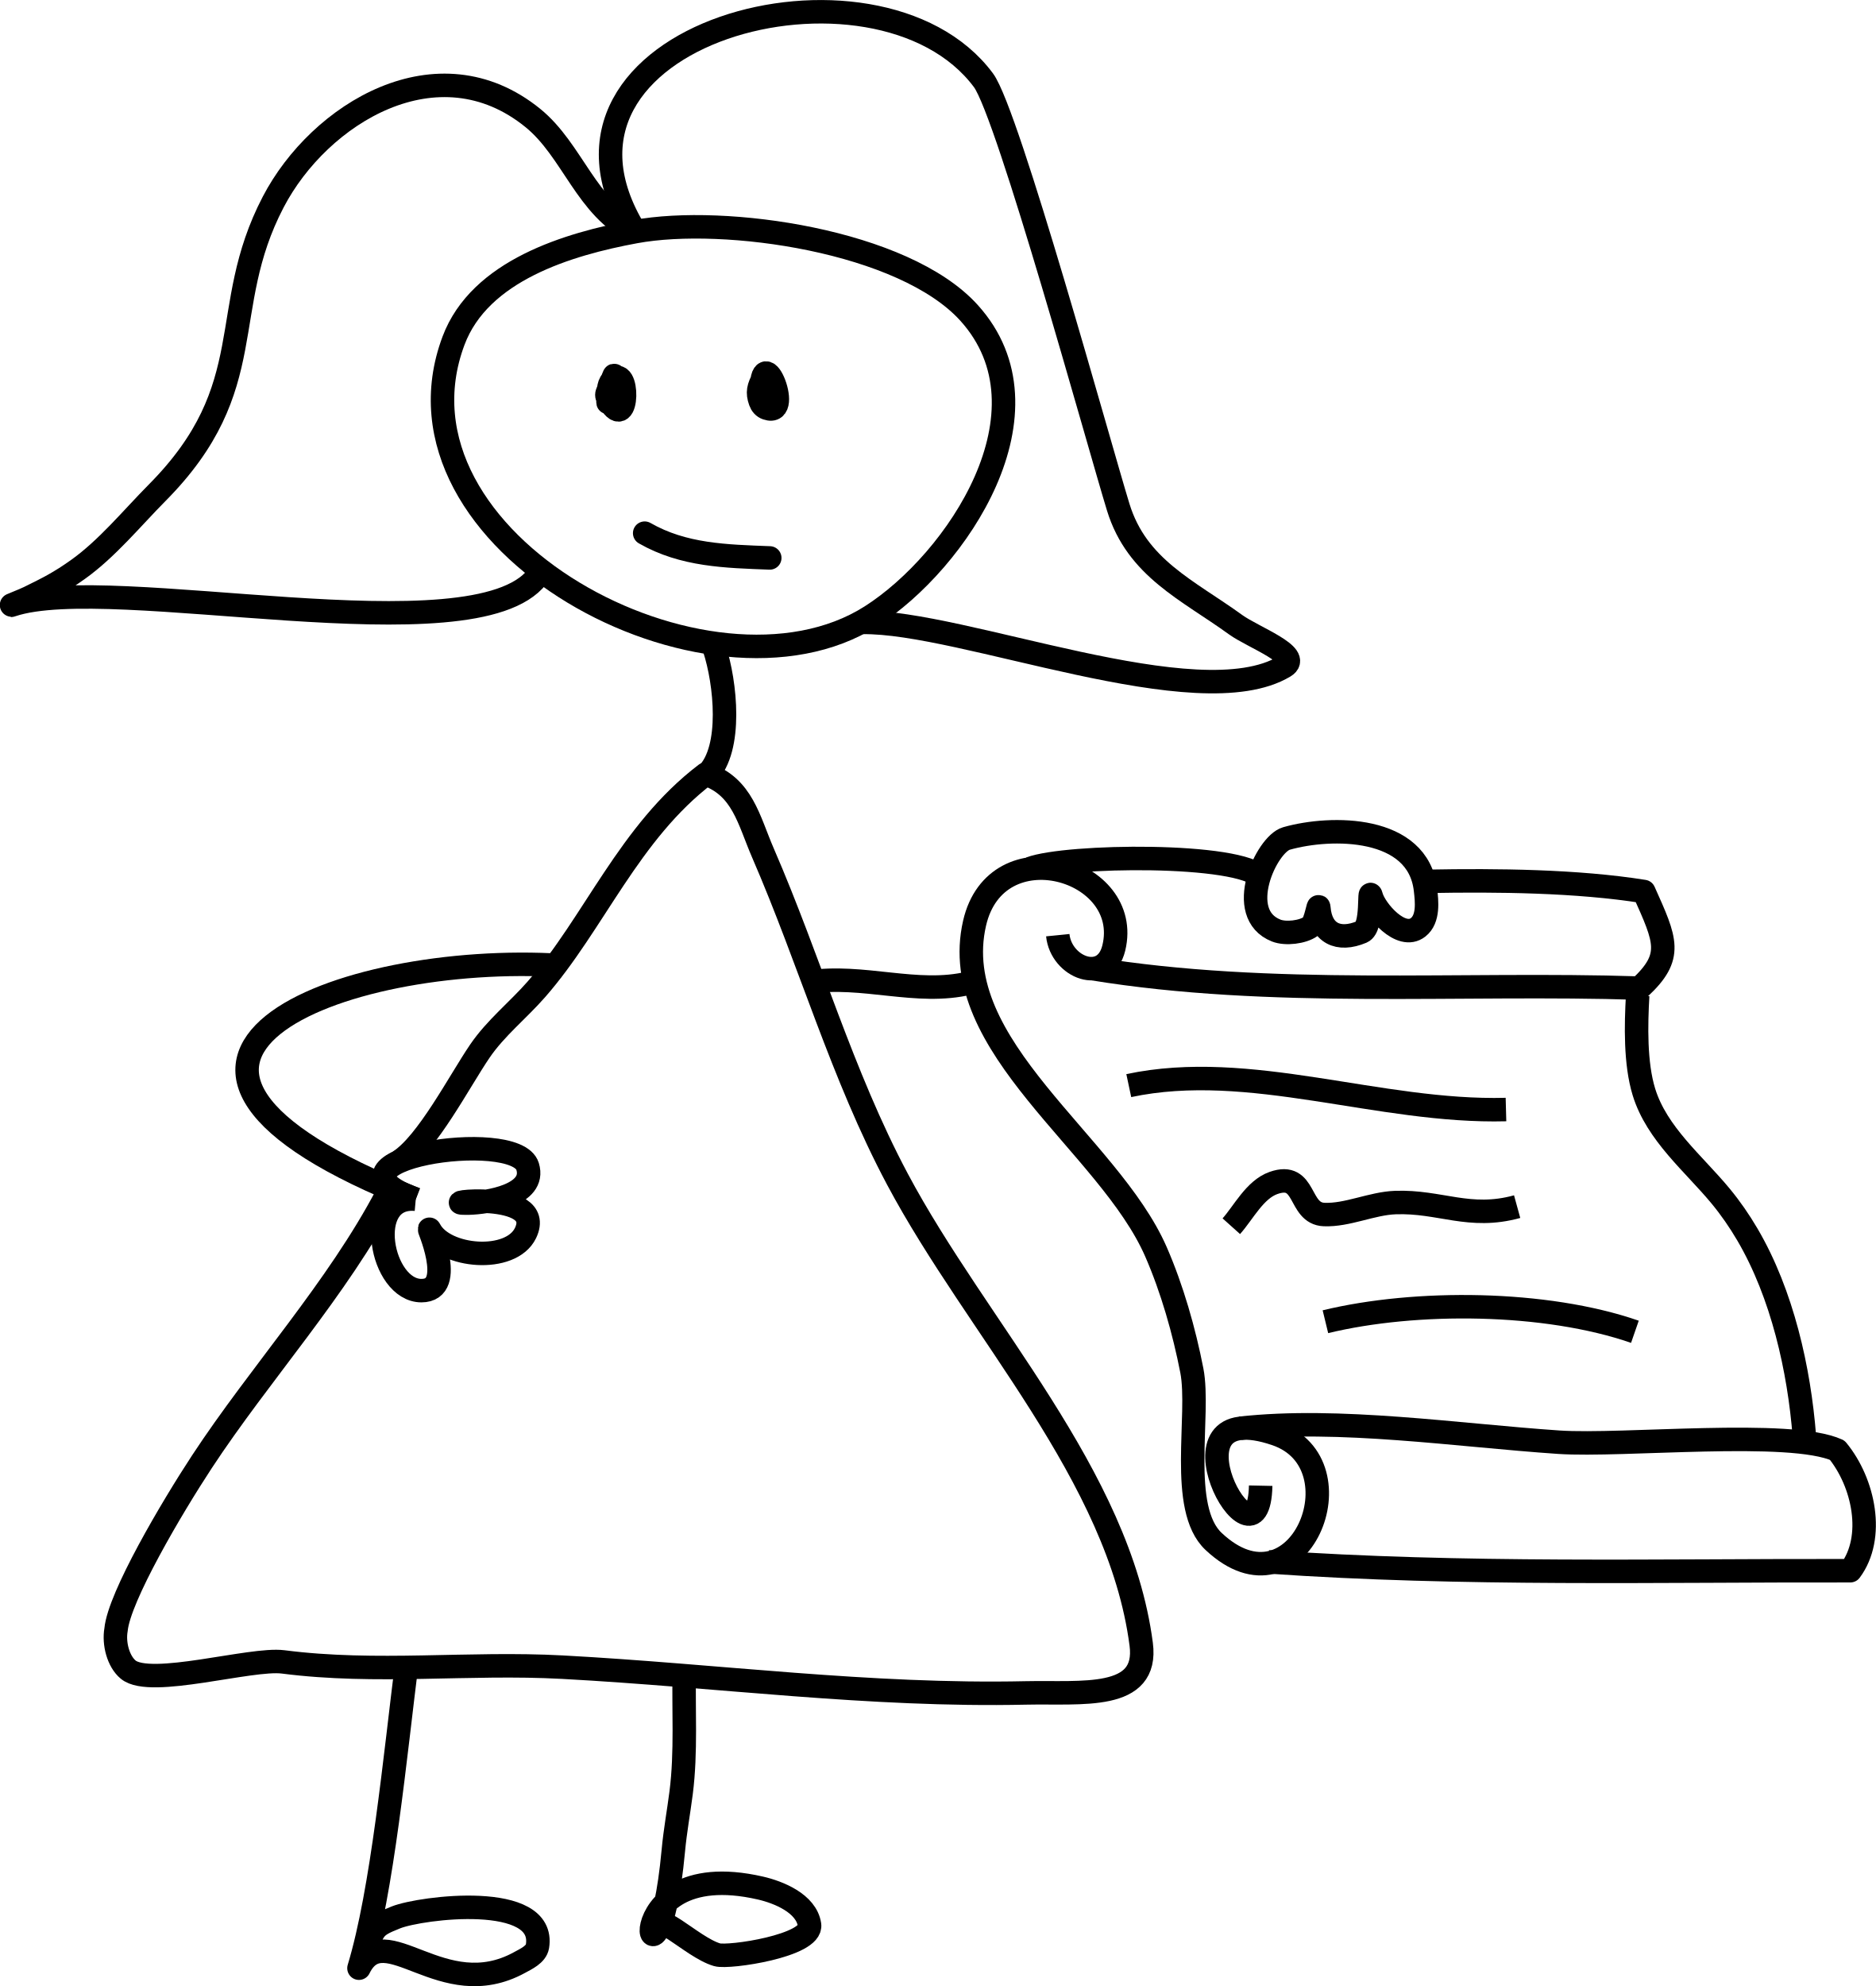
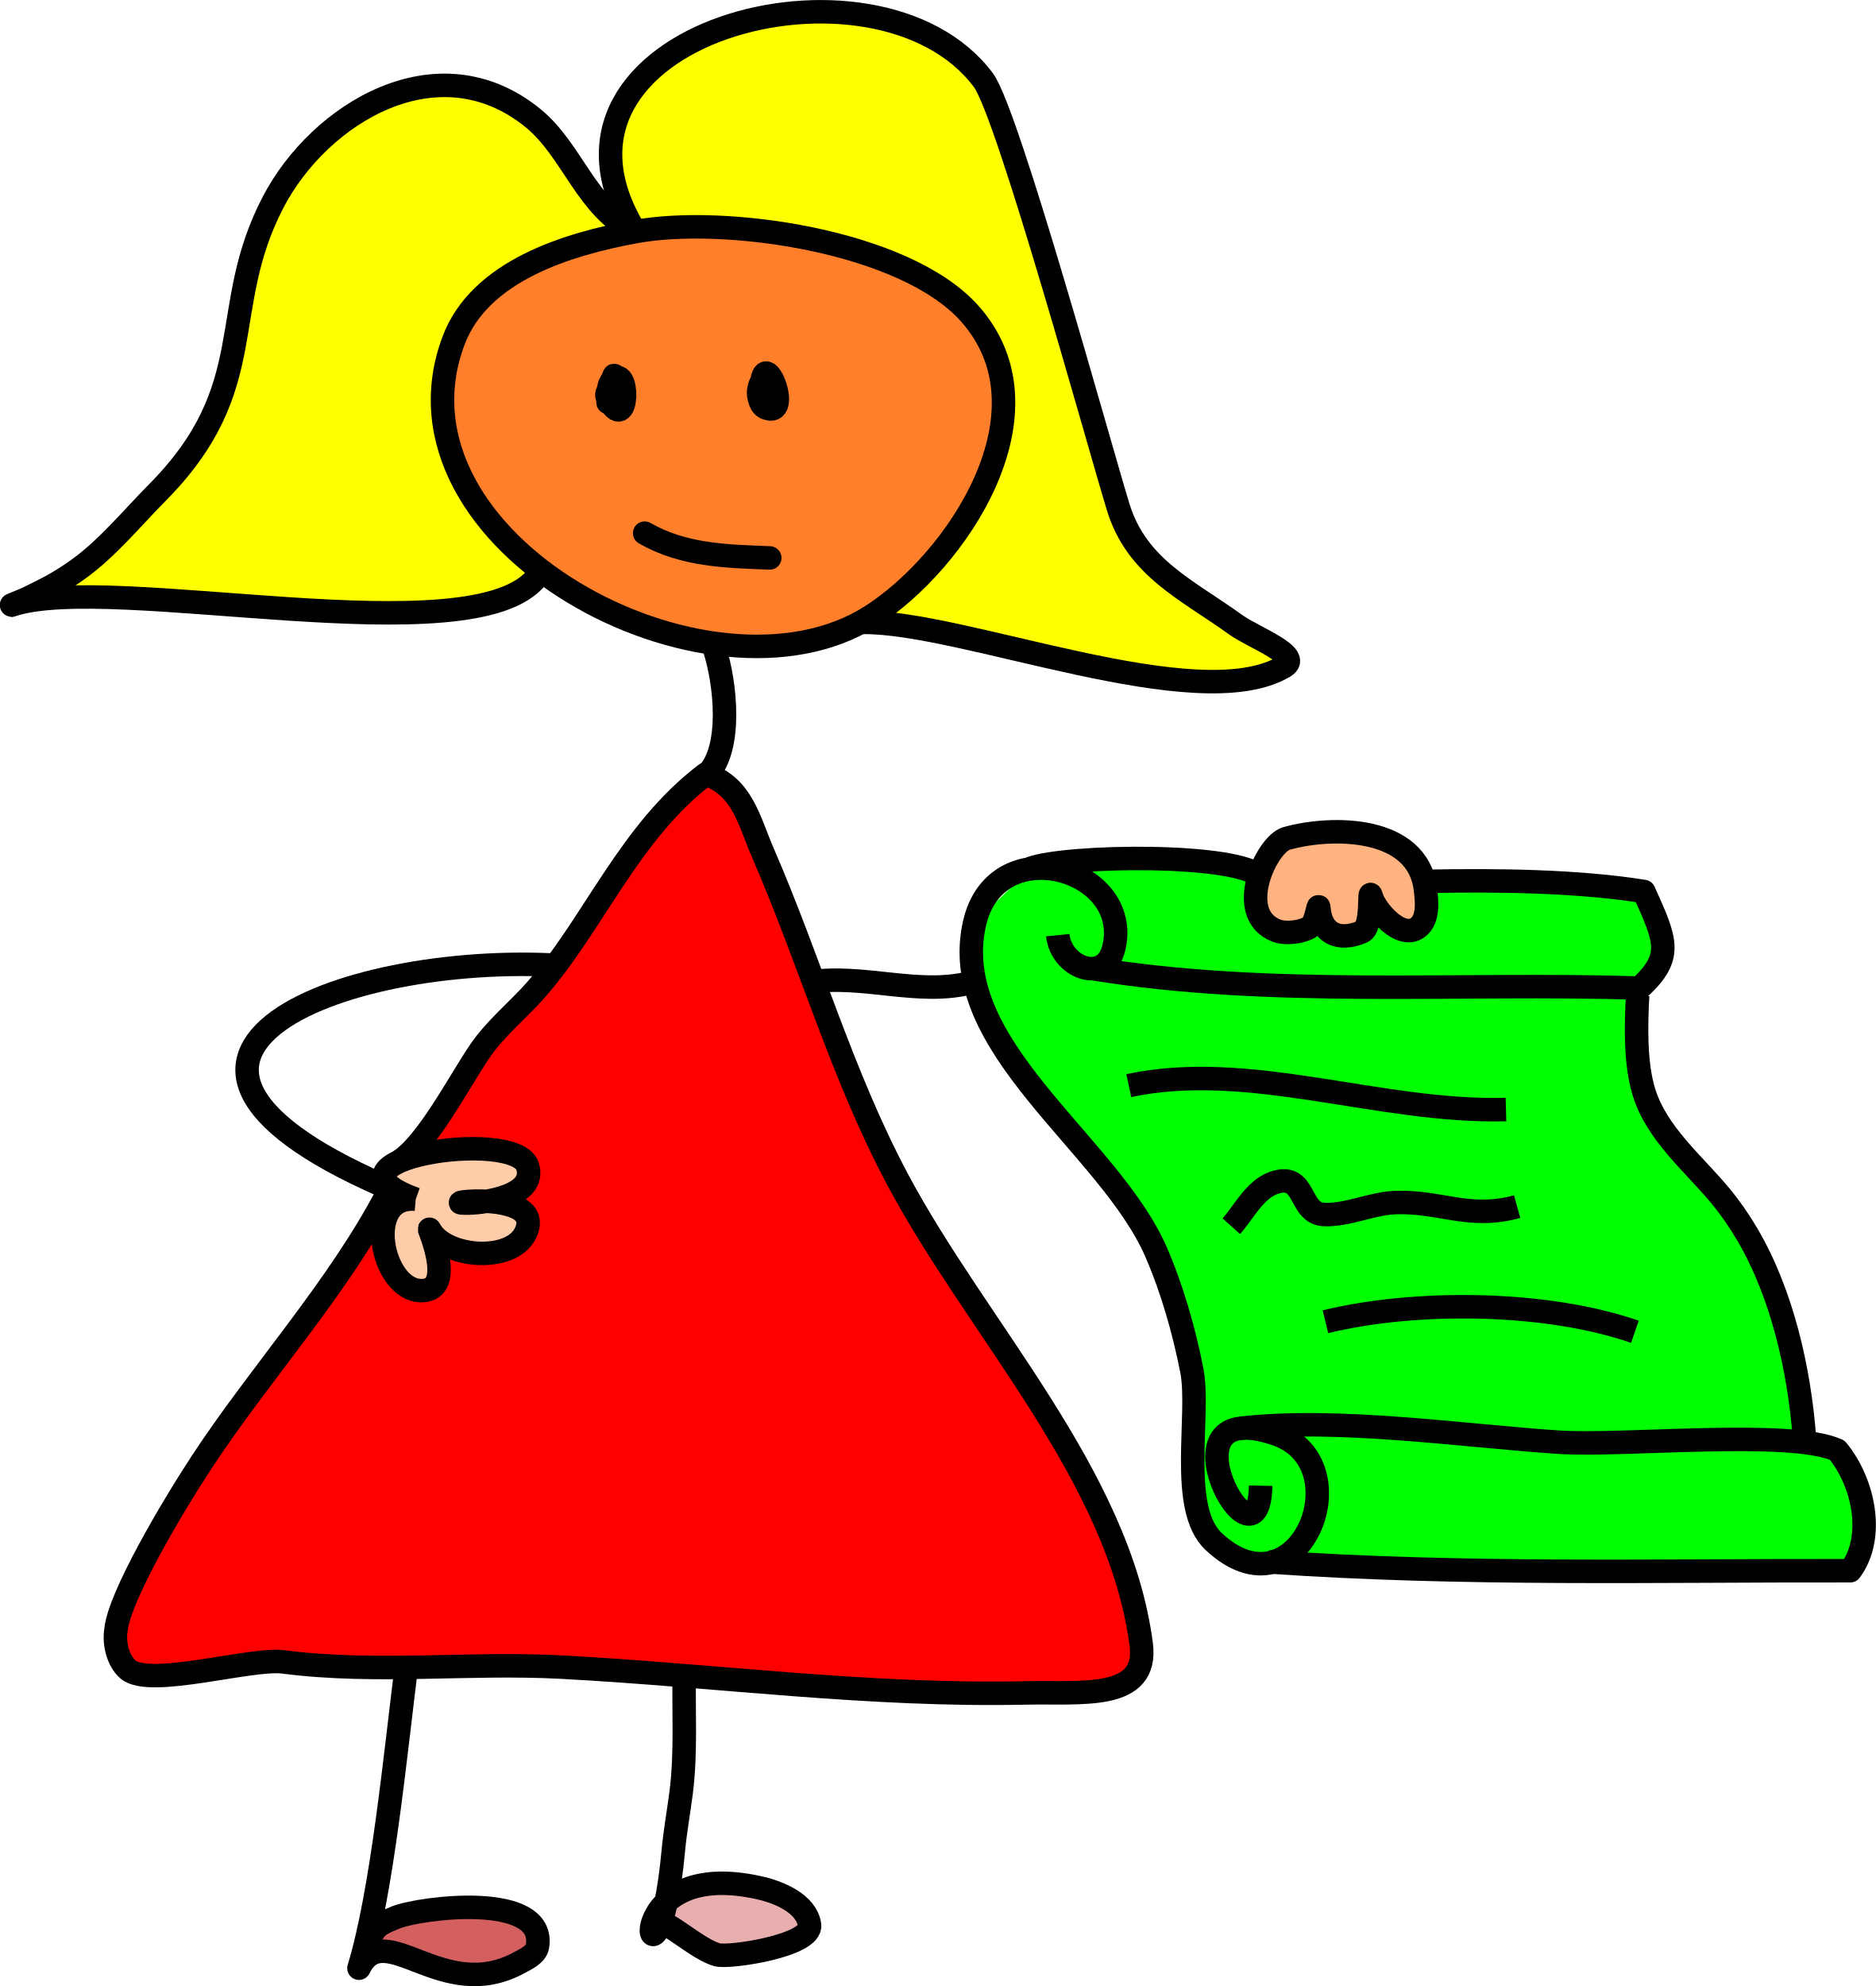
<svg xmlns="http://www.w3.org/2000/svg" width="61.14mm" height="64.716mm" viewBox="0 0 61.14 64.716" version="1.1" id="svg5">
  <defs id="defs2" />
  <g id="layer1" transform="translate(-80.42839,-179.1543)">
-     <path style="fill:none;stroke:#000000;stroke-width:0.765;stroke-linecap:butt;stroke-linejoin:round;stroke-miterlimit:4;stroke-dasharray:none;stroke-opacity:1" d="m 101.132,186.703 c -2.185,0.403 -5.064,1.264 -5.922,3.553 -2.462,6.565 8.346,12.327 13.604,8.981 2.801,-1.782 6.095,-6.683 3.197,-9.889 -2.124,-2.35 -7.963,-3.183 -10.879,-2.645 z" id="path129" />
    <path style="fill:none;stroke:#000000;stroke-width:0.765;stroke-linecap:butt;stroke-linejoin:round;stroke-miterlimit:4;stroke-dasharray:none;stroke-opacity:1" d="m 103.71,200.281 c 0.369,1.119 0.594,3.274 -0.229,4.097" id="path131" />
    <path style="fill:none;stroke:#000000;stroke-width:0.765;stroke-linecap:butt;stroke-linejoin:round;stroke-miterlimit:4;stroke-dasharray:none;stroke-opacity:1" d="m 98.743,210.618 c -7.225,-0.46 -16.289,3.075 -4.763,7.615" id="path145" />
-     <path style="fill:none;stroke:#000000;stroke-width:0.765;stroke-linecap:butt;stroke-linejoin:round;stroke-miterlimit:4;stroke-dasharray:none;stroke-opacity:1" d="m 93.979,218.233 c -1.725,-0.155 -1.137,2.978 0.184,2.978 1.197,0 0.133,-2.247 0.276,-1.978 0.483,0.905 2.64,1.089 3.116,0.103 0.706,-1.463 -3.142,-0.95 -1.851,-0.977 0.585,-0.013 2.21,-0.249 1.92,-1.196 -0.39,-1.278 -7.218,-0.207 -3.645,1.069" id="path147" />
-     <path style="fill:none;stroke:#000000;stroke-width:0.765;stroke-linecap:butt;stroke-linejoin:round;stroke-miterlimit:4;stroke-dasharray:none;stroke-opacity:1" d="m 93.707,233.191 c -0.405,3.215 -0.816,7.582 -1.579,10.099 0.513,-1.301 0.352,-1.317 1.207,-1.656 0.817,-0.323 4.899,-0.841 4.611,0.943 -0.043,0.266 -0.379,0.415 -0.586,0.529 -2.528,1.386 -4.394,-1.519 -5.232,0.184" id="path149" />
-     <path style="fill:none;stroke:#000000;stroke-width:0.765;stroke-linecap:butt;stroke-linejoin:round;stroke-miterlimit:4;stroke-dasharray:none;stroke-opacity:1" d="m 102.731,233.516 c -0.031,1.343 0.068,2.723 -0.103,4.059 -0.08,0.624 -0.194,1.239 -0.253,1.874 -0.558,6.03 -2.239,0.063 2.84,1.23 0.581,0.134 1.492,0.494 1.598,1.196 0.103,0.683 -2.632,1.089 -3.013,0.977 -0.859,-0.251 -2.127,-1.671 -1.999,-0.715" id="path151" />
-     <path style="fill:none;stroke:#000000;stroke-width:0.765;stroke-linecap:butt;stroke-linejoin:round;stroke-miterlimit:4;stroke-dasharray:none;stroke-opacity:1" d="m 101.132,186.703 c -1.594,-0.758 -2.036,-2.647 -3.335,-3.703 -3.095,-2.515 -6.957,-0.152 -8.464,2.737 -1.837,3.521 -0.345,6.008 -3.783,9.475 -0.816,0.823 -1.631,1.821 -2.576,2.495 -0.612,0.437 -0.99,0.62 -1.598,0.92 -0.18,0.089 -0.742,0.305 -0.552,0.241 3.245,-1.082 15.051,1.729 17.111,-0.92" id="path167" />
-     <path style="fill:none;stroke:#000000;stroke-width:0.765;stroke-linecap:butt;stroke-linejoin:round;stroke-miterlimit:4;stroke-dasharray:none;stroke-opacity:1" d="m 101.132,186.703 c -3.971,-6.457 7.882,-9.604 11.35,-4.933 0.801,1.079 3.779,11.919 4.393,13.914 0.611,1.985 2.267,2.698 3.829,3.829 0.564,0.408 2.184,0.999 1.587,1.357 -2.82,1.692 -10.517,-1.488 -13.754,-1.433" id="path169" />
+     <path style="fill:#d35f5f;stroke:#000000;stroke-width:0.765;stroke-linecap:butt;stroke-linejoin:round;stroke-miterlimit:4;stroke-dasharray:none;stroke-opacity:1" d="m 93.707,233.191 c -0.405,3.215 -0.816,7.582 -1.579,10.099 0.513,-1.301 0.352,-1.317 1.207,-1.656 0.817,-0.323 4.899,-0.841 4.611,0.943 -0.043,0.266 -0.379,0.415 -0.586,0.529 -2.528,1.386 -4.394,-1.519 -5.232,0.184" id="path149" />
+     <path style="fill:#e9afaf;stroke:#000000;stroke-width:0.765;stroke-linecap:butt;stroke-linejoin:round;stroke-miterlimit:4;stroke-dasharray:none;stroke-opacity:1" d="m 102.731,233.516 c -0.031,1.343 0.068,2.723 -0.103,4.059 -0.08,0.624 -0.194,1.239 -0.253,1.874 -0.558,6.03 -2.239,0.063 2.84,1.23 0.581,0.134 1.492,0.494 1.598,1.196 0.103,0.683 -2.632,1.089 -3.013,0.977 -0.859,-0.251 -2.127,-1.671 -1.999,-0.715" id="path151" />
+     <path style="fill:#ffff00;stroke:#000000;stroke-width:0.765;stroke-linecap:butt;stroke-linejoin:round;stroke-miterlimit:4;stroke-dasharray:none;stroke-opacity:1" d="m 101.132,186.703 c -1.594,-0.758 -2.036,-2.647 -3.335,-3.703 -3.095,-2.515 -6.957,-0.152 -8.464,2.737 -1.837,3.521 -0.345,6.008 -3.783,9.475 -0.816,0.823 -1.631,1.821 -2.576,2.495 -0.612,0.437 -0.99,0.62 -1.598,0.92 -0.18,0.089 -0.742,0.305 -0.552,0.241 3.245,-1.082 15.051,1.729 17.111,-0.92" id="path167" />
+     <path style="fill:#ffff00;stroke:#000000;stroke-width:0.765;stroke-linecap:butt;stroke-linejoin:round;stroke-miterlimit:4;stroke-dasharray:none;stroke-opacity:1" d="m 101.132,186.703 c -3.971,-6.457 7.882,-9.604 11.35,-4.933 0.801,1.079 3.779,11.919 4.393,13.914 0.611,1.985 2.267,2.698 3.829,3.829 0.564,0.408 2.184,0.999 1.587,1.357 -2.82,1.692 -10.517,-1.488 -13.754,-1.433" id="path169" />
+     <path style="fill:#ff7f2a;stroke:#000000;stroke-width:0.765;stroke-linecap:butt;stroke-linejoin:round;stroke-miterlimit:4;stroke-dasharray:none;stroke-opacity:1" d="m 101.132,186.703 c -2.185,0.403 -5.064,1.264 -5.922,3.553 -2.462,6.565 8.346,12.327 13.604,8.981 2.801,-1.782 6.095,-6.683 3.197,-9.889 -2.124,-2.35 -7.963,-3.183 -10.879,-2.645 z" id="path129" />
    <path style="fill:none;stroke:#000000;stroke-width:0.765;stroke-linecap:butt;stroke-linejoin:round;stroke-miterlimit:4;stroke-dasharray:none;stroke-opacity:1" d="m 100.372,191.564 c -0.142,0.465 -0.247,0.388 -0.075,0.674 0.632,1.053 0.643,-1.307 0.075,-0.674 -0.131,0.146 -0.108,0.381 -0.124,0.577 -0.061,0.764 0.519,-2.079 -0.043,0.059" id="path260" />
    <path style="fill:none;stroke:#000000;stroke-width:0.765;stroke-linecap:butt;stroke-linejoin:round;stroke-miterlimit:4;stroke-dasharray:none;stroke-opacity:1" d="m 105.31,191.472 c -0.16,0.303 -0.207,0.465 -0.102,0.76 0.038,0.106 0.107,0.189 0.216,0.226 0.902,0.311 -0.289,-2.521 -0.167,-0.275" id="path262" />
    <path style="fill:none;stroke:#000000;stroke-width:0.765;stroke-linecap:round;stroke-linejoin:round;stroke-miterlimit:4;stroke-dasharray:none;stroke-opacity:1" d="m 101.44,196.528 c 1.267,0.726 2.65,0.752 4.077,0.807" id="path274" />
-     <path style="fill:none;stroke:#000000;stroke-width:0.765;stroke-linecap:butt;stroke-linejoin:round;stroke-miterlimit:4;stroke-dasharray:none;stroke-opacity:1" d="m 114.904,209.628 c 0.106,1.053 1.534,1.615 1.826,0.417 0.631,-2.594 -3.832,-3.885 -4.538,-0.807 -0.921,4.013 4.374,7.185 5.912,10.707 0.524,1.199 0.92,2.586 1.17,3.873 0.28,1.441 -0.443,4.484 0.709,5.566 2.764,2.596 4.868,-2.536 2.03,-3.501 -3.973,-1.351 -0.562,4.884 -0.496,1.684" id="path308" />
+     <path style="fill:none;stroke:#000000;stroke-width:0.765;stroke-linecap:butt;stroke-linejoin:round;stroke-miterlimit:4;stroke-dasharray:none;stroke-opacity:1" d="m 106.769,211.16 c 1.787,-0.276 3.544,0.441 5.254,0.028" id="path340" />
+     <path id="path445" style="fill:#00ff00;stroke:none;stroke-width:0.765;stroke-linecap:butt;stroke-linejoin:round;stroke-miterlimit:4;stroke-dasharray:none;stroke-opacity:1" d="m 139.236,225.949 c -0.171,-2.162 -0.715,-4.622 -1.857,-6.567 -0.259,-0.441 -0.549,-0.861 -0.873,-1.253 -0.871,-1.054 -2.081,-2.027 -2.5,-3.395 -0.285,-0.93 -0.257,-2.174 -0.203,-3.14 l 0.061,-0.242 c 1.117,-1.034 0.859,-1.547 0.142,-3.148 -2.179,-0.348 -4.797,-0.372 -7.021,-0.332 l -5.448,-0.115 c -0.678,-0.82 -6.346,-0.745 -7.529,-0.303 l -1.817,1.784 c -0.921,4.013 4.374,7.185 5.912,10.707 0.524,1.199 0.92,2.586 1.17,3.873 0.28,1.441 -0.443,4.484 0.709,5.566 l 1.782,0.665 c 6.361,0.444 12.729,0.275 18.969,0.288 0.81,-1.087 0.447,-2.866 -0.425,-3.927 z" />
    <path style="fill:none;stroke:#000000;stroke-width:0.765;stroke-linecap:butt;stroke-linejoin:round;stroke-miterlimit:4;stroke-dasharray:none;stroke-opacity:1" d="m 120.85,225.696 c 3.21,-0.359 7.095,0.232 10.382,0.454 2.093,0.141 7.548,-0.436 9.077,0.261 0.872,1.061 1.235,2.84 0.425,3.927 -6.24,-0.013 -12.608,0.155 -18.969,-0.288" id="path322" />
-     <path style="fill:none;stroke:#000000;stroke-width:0.765;stroke-linecap:butt;stroke-linejoin:round;stroke-miterlimit:4;stroke-dasharray:none;stroke-opacity:1" d="m 133.804,211.594 c -0.055,0.965 -0.082,2.21 0.203,3.14 0.419,1.368 1.629,2.34 2.5,3.395 0.324,0.392 0.614,0.812 0.873,1.253 1.142,1.945 1.687,4.405 1.857,6.567" id="path328" />
    <path style="fill:none;stroke:#000000;stroke-width:0.765;stroke-linecap:butt;stroke-linejoin:round;stroke-miterlimit:4;stroke-dasharray:none;stroke-opacity:1" d="m 117.218,214.53 c 3.948,-0.839 8.155,0.89 12.294,0.78" id="path330" />
    <path style="fill:none;stroke:#000000;stroke-width:0.765;stroke-linecap:butt;stroke-linejoin:round;stroke-miterlimit:4;stroke-dasharray:none;stroke-opacity:1" d="m 120.56,219.112 c 0.392,-0.437 0.766,-1.195 1.374,-1.409 1.086,-0.384 0.797,0.993 1.649,1.028 0.758,0.032 1.553,-0.362 2.322,-0.39 1.463,-0.053 2.412,0.562 3.971,0.133" id="path332" />
    <path style="fill:none;stroke:#000000;stroke-width:0.765;stroke-linecap:butt;stroke-linejoin:round;stroke-miterlimit:4;stroke-dasharray:none;stroke-opacity:1" d="m 123.627,222.224 c 2.943,-0.713 7.181,-0.68 10.087,0.328" id="path334" />
-     <path style="fill:none;stroke:#000000;stroke-width:0.765;stroke-linecap:butt;stroke-linejoin:round;stroke-miterlimit:4;stroke-dasharray:none;stroke-opacity:1" d="m 106.769,211.16 c 1.787,-0.276 3.544,0.441 5.254,0.028" id="path340" />
-     <path style="fill:none;stroke:#000000;stroke-width:0.765;stroke-linecap:butt;stroke-linejoin:round;stroke-miterlimit:4;stroke-dasharray:none;stroke-opacity:1" d="m 122.022,209.477 c 0.31,0.122 0.864,0.056 1.126,-0.133 0.178,-0.128 0.248,-0.822 0.266,-0.603 0.066,0.821 0.63,1.105 1.401,0.78 0.367,-0.154 0.206,-1.536 0.31,-1.152 0.118,0.433 0.967,1.442 1.525,1.002 0.348,-0.275 0.282,-0.849 0.239,-1.223 -0.237,-2.097 -3.071,-2.085 -4.531,-1.671 -0.656,0.186 -1.709,2.459 -0.335,3 z" id="path344" />
-     <path style="fill:none;stroke:#000000;stroke-width:0.765;stroke-linecap:butt;stroke-linejoin:round;stroke-miterlimit:4;stroke-dasharray:none;stroke-opacity:1" d="m 114.009,207.454 c 1.182,-0.442 6.85,-0.517 7.529,0.303" id="path1580" />
-     <path style="fill:none;stroke:#000000;stroke-width:0.765;stroke-linecap:butt;stroke-linejoin:round;stroke-miterlimit:4;stroke-dasharray:none;stroke-opacity:1" d="m 126.985,207.873 c 2.225,-0.041 4.842,-0.016 7.021,0.332 0.717,1.601 0.974,2.114 -0.142,3.148 -5.858,-0.19 -11.991,0.322 -17.851,-0.638" id="path1582" />
-     <path style="fill:none;stroke:#000000;stroke-width:0.765;stroke-linecap:butt;stroke-linejoin:round;stroke-miterlimit:4;stroke-dasharray:none;stroke-opacity:1" d="m 93.044,218.071 c -1.609,3.068 -4.15,5.846 -6.037,8.72 -0.978,1.489 -2.698,4.403 -2.797,5.47 -0.079,0.452 0.073,1.033 0.398,1.301 0.725,0.597 4.003,-0.388 5.048,-0.253 3.055,0.393 6.026,0.006 9.108,0.172 5.074,0.274 10,0.95 15.099,0.839 1.828,-0.04 4.002,0.263 3.76,-1.587 -0.718,-5.505 -5.349,-10.274 -7.946,-15.156 -1.809,-3.4 -2.849,-7.096 -4.381,-10.625 -0.47,-1.084 -0.663,-2.158 -1.865,-2.574 -2.504,1.903 -3.634,4.858 -5.522,7.016 -0.597,0.682 -1.325,1.256 -1.841,2.013 -0.666,0.977 -1.717,3.015 -2.629,3.593" id="path1592" />
+     <path style="fill:none;stroke:#000000;stroke-width:0.765;stroke-linecap:butt;stroke-linejoin:round;stroke-miterlimit:4;stroke-dasharray:none;stroke-opacity:1" d="m 114.009,207.454 c 1.182,-0.442 6.85,-0.517 7.529,0.303 l 5.448,0.115 c 2.225,-0.041 4.842,-0.016 7.021,0.332 0.717,1.601 0.974,2.114 -0.142,3.148 -5.858,-0.19 -11.991,0.322 -17.851,-0.638" id="path1580" />
+     <path style="fill:#ff0000;stroke:#000000;stroke-width:0.765;stroke-linecap:butt;stroke-linejoin:round;stroke-miterlimit:4;stroke-dasharray:none;stroke-opacity:1" d="m 93.044,218.071 c -1.609,3.068 -4.15,5.846 -6.037,8.72 -0.978,1.489 -2.698,4.403 -2.797,5.47 -0.079,0.452 0.073,1.033 0.398,1.301 0.725,0.597 4.003,-0.388 5.048,-0.253 3.055,0.393 6.026,0.006 9.108,0.172 5.074,0.274 10,0.95 15.099,0.839 1.828,-0.04 4.002,0.263 3.76,-1.587 -0.718,-5.505 -5.349,-10.274 -7.946,-15.156 -1.809,-3.4 -2.849,-7.096 -4.381,-10.625 -0.47,-1.084 -0.663,-2.158 -1.865,-2.574 -2.504,1.903 -3.634,4.858 -5.522,7.016 -0.597,0.682 -1.325,1.256 -1.841,2.013 -0.666,0.977 -1.717,3.015 -2.629,3.593" id="path1592" />
+     <path style="fill:#ffccaa;stroke:#000000;stroke-width:0.765;stroke-linecap:butt;stroke-linejoin:round;stroke-miterlimit:4;stroke-dasharray:none;stroke-opacity:1" d="m 93.979,218.233 c -1.725,-0.155 -1.137,2.978 0.184,2.978 1.197,0 0.133,-2.247 0.276,-1.978 0.483,0.905 2.64,1.089 3.116,0.103 0.706,-1.463 -3.142,-0.95 -1.851,-0.977 0.585,-0.013 2.21,-0.249 1.92,-1.196 -0.39,-1.278 -7.218,-0.207 -3.645,1.069" id="path147" />
+     <path style="fill:#ffb380;stroke:#000000;stroke-width:0.765;stroke-linecap:butt;stroke-linejoin:round;stroke-miterlimit:4;stroke-dasharray:none;stroke-opacity:1" d="m 122.022,209.477 c 0.31,0.122 0.864,0.056 1.126,-0.133 0.178,-0.128 0.248,-0.822 0.266,-0.603 0.066,0.821 0.63,1.105 1.401,0.78 0.367,-0.154 0.206,-1.536 0.31,-1.152 0.118,0.433 0.967,1.442 1.525,1.002 0.348,-0.275 0.282,-0.849 0.239,-1.223 -0.237,-2.097 -3.071,-2.085 -4.531,-1.671 -0.656,0.186 -1.709,2.459 -0.335,3 z" id="path344" />
+     <path id="path308" style="fill:none;stroke:#000000;stroke-width:0.765;stroke-linecap:butt;stroke-linejoin:round;stroke-miterlimit:4;stroke-dasharray:none;stroke-opacity:1" d="m 139.236,225.949 c -0.171,-2.162 -0.715,-4.622 -1.857,-6.567 -0.259,-0.441 -0.549,-0.861 -0.873,-1.253 -0.871,-1.054 -2.081,-2.027 -2.5,-3.395 -0.285,-0.93 -0.257,-2.174 -0.203,-3.14 m -18.899,-1.966 c 0.106,1.053 1.534,1.615 1.826,0.417 0.631,-2.594 -3.832,-3.885 -4.538,-0.807 -0.921,4.013 4.374,7.185 5.912,10.707 0.524,1.199 0.92,2.586 1.17,3.873 0.28,1.441 -0.443,4.484 0.709,5.566 2.764,2.596 4.868,-2.536 2.03,-3.501 -3.973,-1.351 -0.562,4.884 -0.496,1.684" />
  </g>
</svg>
